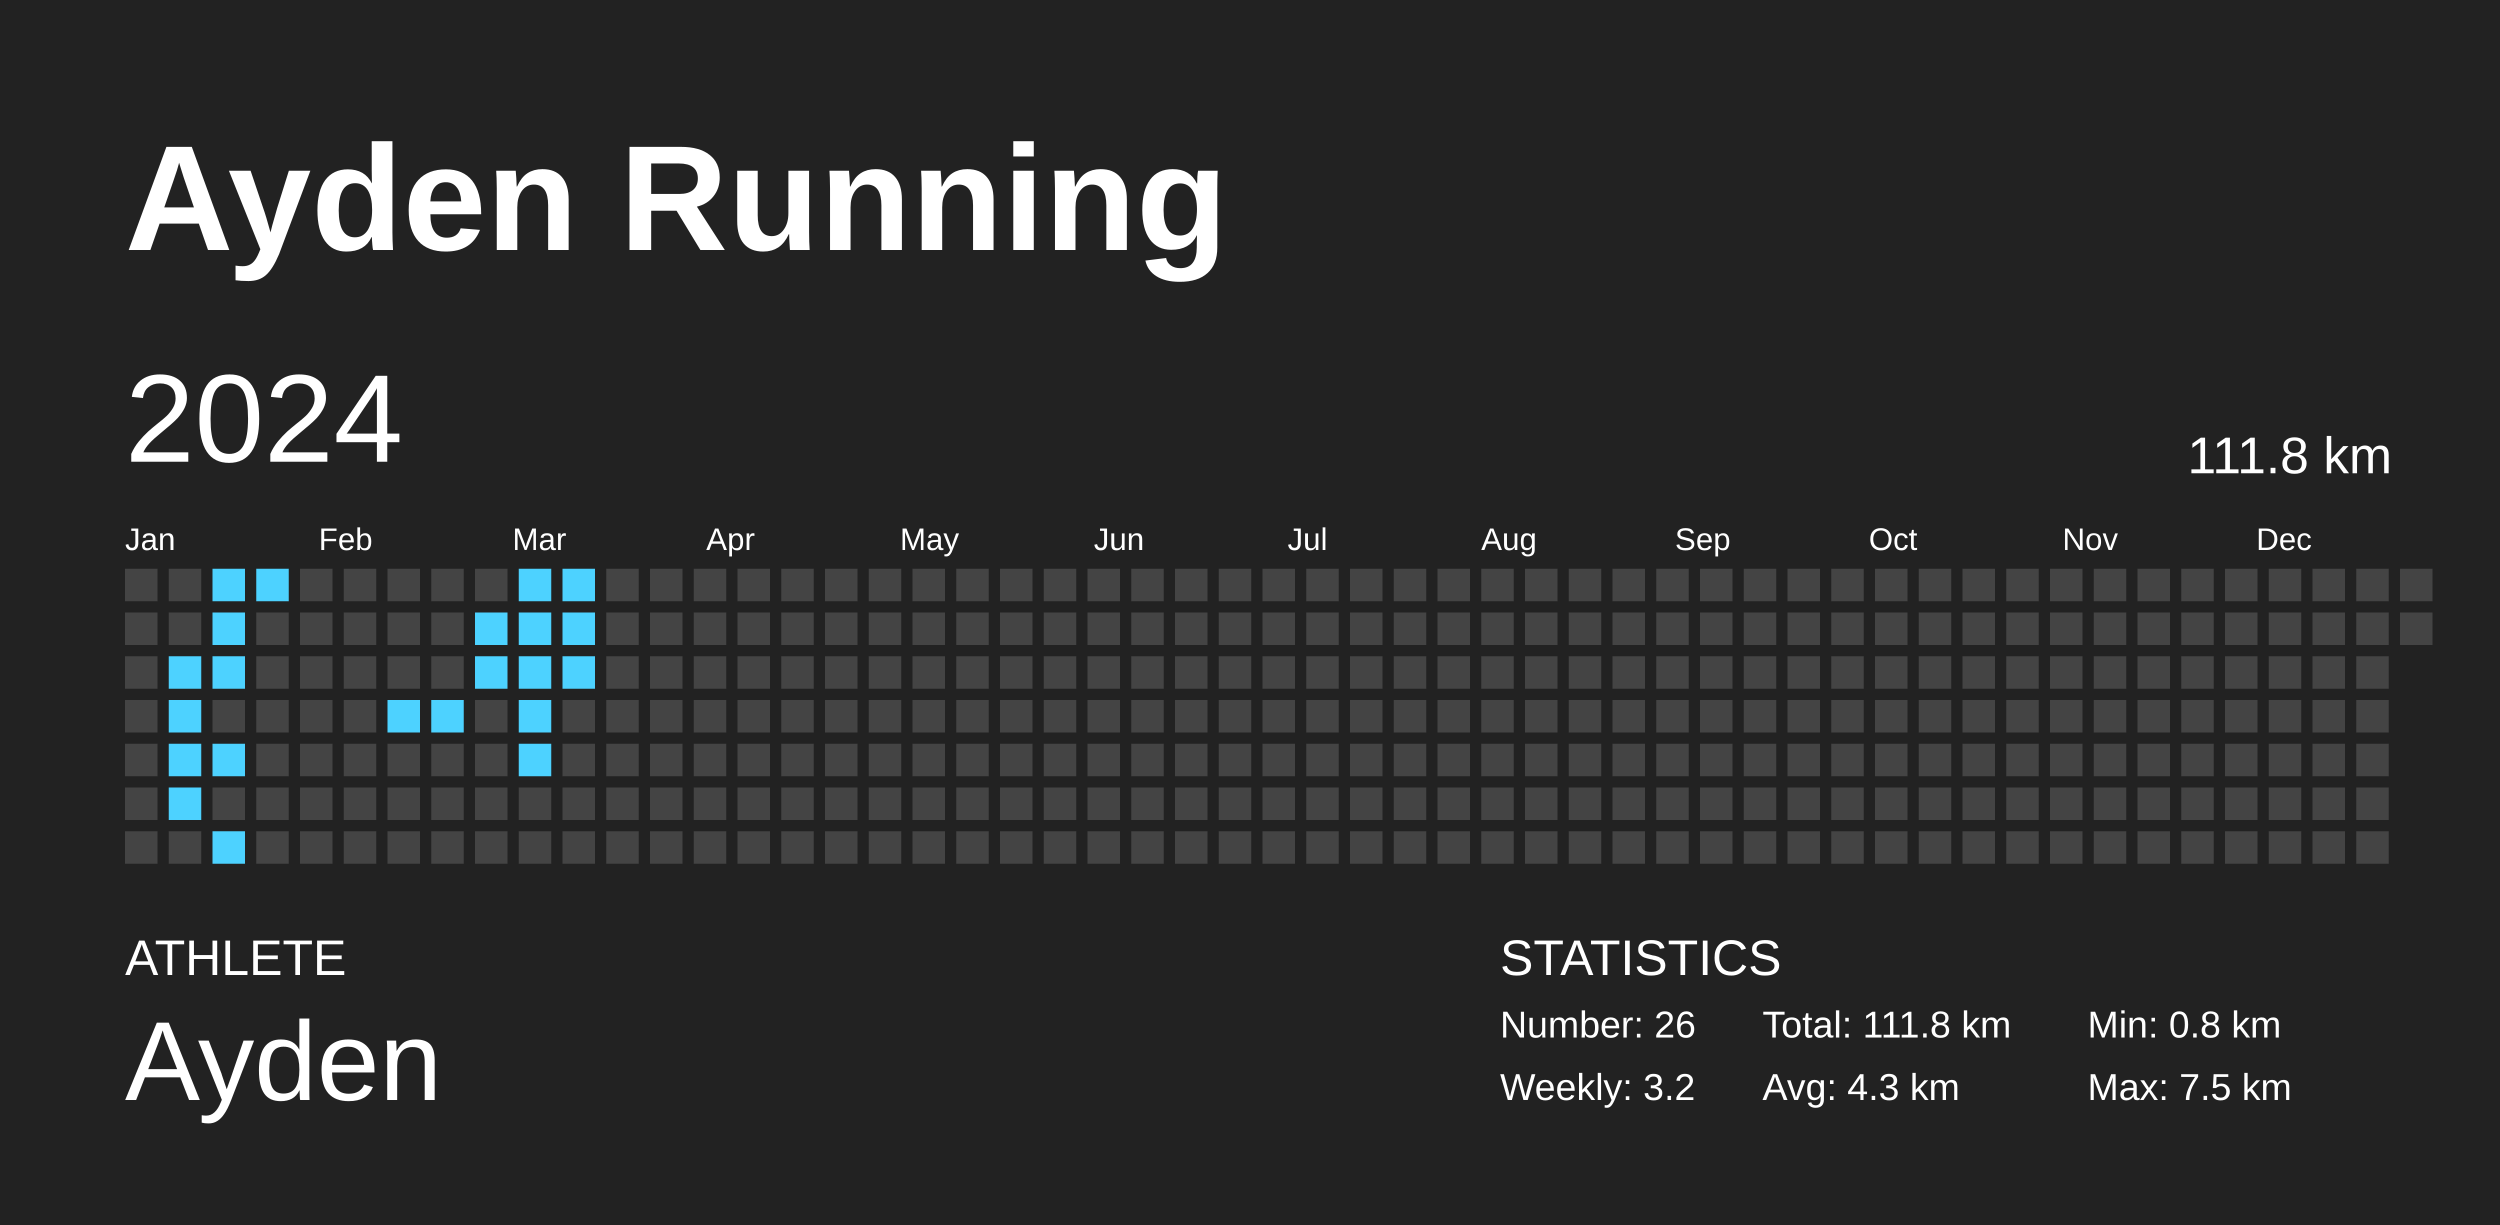
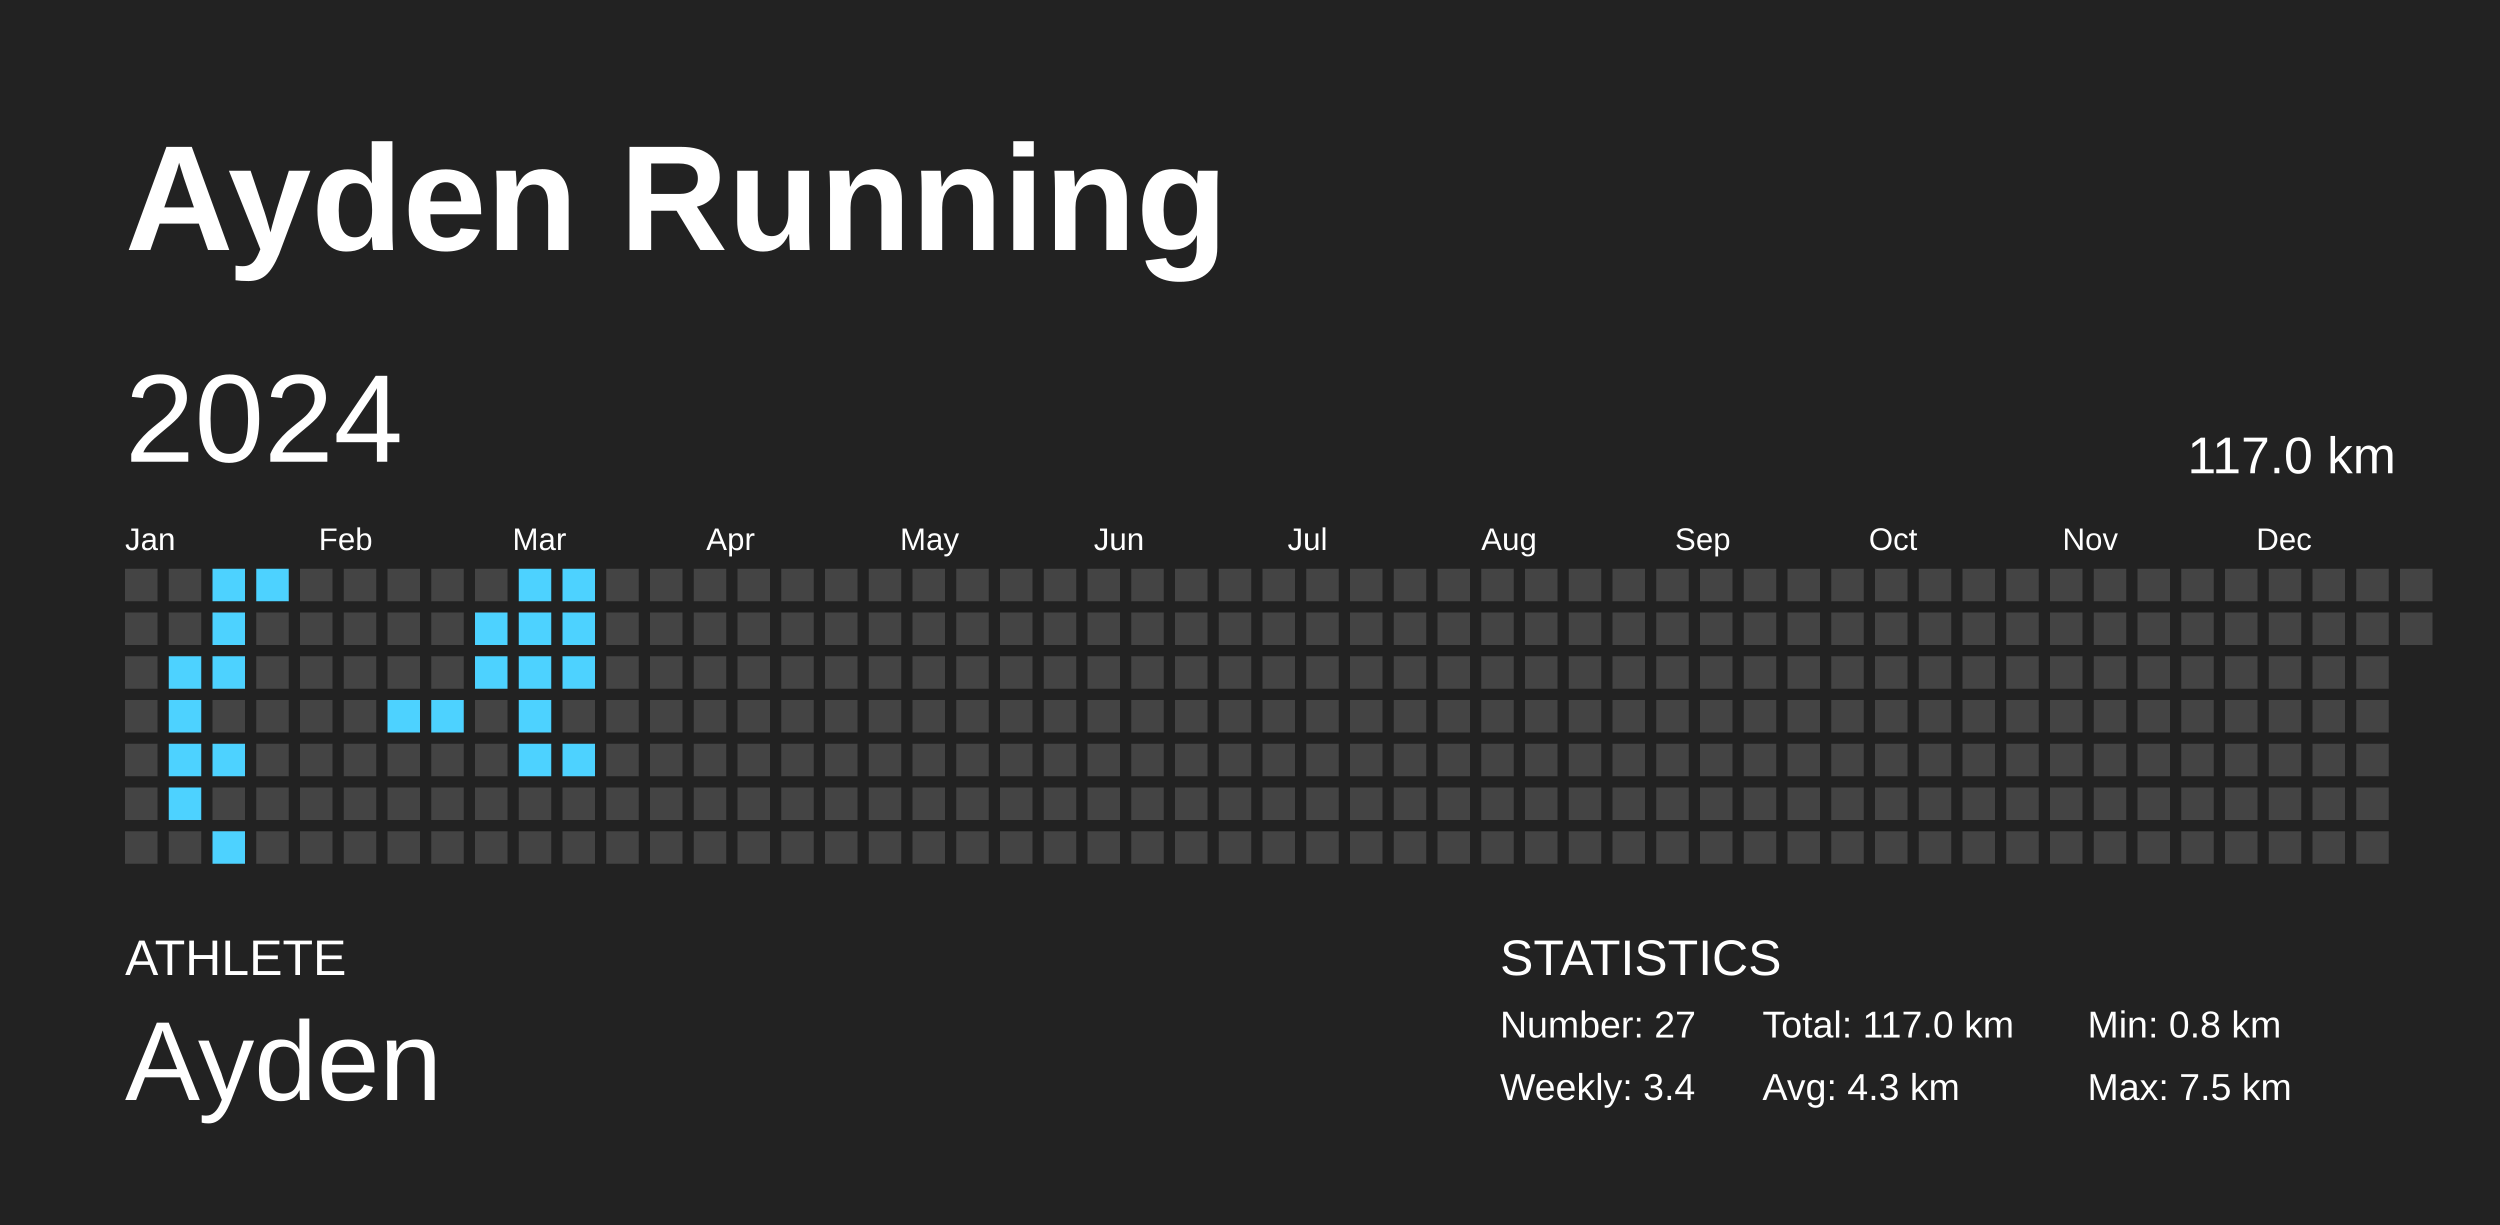
<svg xmlns="http://www.w3.org/2000/svg" baseProfile="full" height="98mm" version="1.1" viewBox="0,0,200,98" width="200mm">
  <defs />
  <rect fill="#222222" height="98" width="200" x="0" y="0" />
  <text fill="#FFFFFF" style="font-size:12px; font-family:Arial; font-weight:bold;" x="10" y="20">Ayden Running</text>
  <text fill="#FFFFFF" style="font-size:4px; font-family:Arial" x="10" y="78">ATHLETE</text>
  <text fill="#FFFFFF" style="font-size:9px; font-family:Arial" x="10" y="88">Ayden</text>
  <text fill="#FFFFFF" style="font-size:4px; font-family:Arial" x="120" y="78">STATISTICS</text>
-   <text fill="#FFFFFF" style="font-size:3px; font-family:Arial" x="120" y="83">Number: 26</text>
-   <text fill="#FFFFFF" style="font-size:3px; font-family:Arial" x="120" y="88">Weekly: 3.2</text>
-   <text fill="#FFFFFF" style="font-size:3px; font-family:Arial" x="141" y="83">Total: 111.8 km</text>
+   <text fill="#FFFFFF" style="font-size:3px; font-family:Arial" x="120" y="83">Number: 27</text>
+   <text fill="#FFFFFF" style="font-size:3px; font-family:Arial" x="120" y="88">Weekly: 3.4</text>
+   <text fill="#FFFFFF" style="font-size:3px; font-family:Arial" x="141" y="83">Total: 117.0 km</text>
  <text fill="#FFFFFF" style="font-size:3px; font-family:Arial" x="141" y="88">Avg: 4.3 km</text>
  <text fill="#FFFFFF" style="font-size:3px; font-family:Arial" x="167" y="83">Min: 0.8 km</text>
  <text fill="#FFFFFF" style="font-size:3px; font-family:Arial" x="167" y="88">Max: 7.5 km</text>
  <text dominant-baseline="hanging" fill="#FFFFFF" style="font-size:10.0px; font-family:Arial;" x="10" y="30">2024</text>
-   <text dominant-baseline="hanging" fill="#FFFFFF" style="font-size:4.125px; font-family:Arial;" x="175" y="35">111.8 km</text>
+   <text dominant-baseline="hanging" fill="#FFFFFF" style="font-size:4.125px; font-family:Arial;" x="175" y="35">117.0 km</text>
  <text fill="#FFFFFF" style="font-size:2.5px; font-family:Arial" x="10.0" y="44">Jan</text>
  <text fill="#FFFFFF" style="font-size:2.5px; font-family:Arial" x="25.5" y="44">Feb</text>
  <text fill="#FFFFFF" style="font-size:2.5px; font-family:Arial" x="41.0" y="44">Mar</text>
  <text fill="#FFFFFF" style="font-size:2.5px; font-family:Arial" x="56.5" y="44">Apr</text>
  <text fill="#FFFFFF" style="font-size:2.5px; font-family:Arial" x="72.0" y="44">May</text>
  <text fill="#FFFFFF" style="font-size:2.5px; font-family:Arial" x="87.5" y="44">Jun</text>
  <text fill="#FFFFFF" style="font-size:2.5px; font-family:Arial" x="103.0" y="44">Jul</text>
  <text fill="#FFFFFF" style="font-size:2.5px; font-family:Arial" x="118.5" y="44">Aug</text>
  <text fill="#FFFFFF" style="font-size:2.5px; font-family:Arial" x="134.0" y="44">Sep</text>
  <text fill="#FFFFFF" style="font-size:2.5px; font-family:Arial" x="149.5" y="44">Oct</text>
  <text fill="#FFFFFF" style="font-size:2.5px; font-family:Arial" x="165.0" y="44">Nov</text>
  <text fill="#FFFFFF" style="font-size:2.5px; font-family:Arial" x="180.5" y="44">Dec</text>
  <rect fill="#444444" height="2.6" width="2.6" x="10.0" y="45.5" />
  <rect fill="#444444" height="2.6" width="2.6" x="10.0" y="49.0" />
  <rect fill="#444444" height="2.6" width="2.6" x="10.0" y="52.5" />
  <rect fill="#444444" height="2.6" width="2.6" x="10.0" y="56.0" />
  <rect fill="#444444" height="2.6" width="2.6" x="10.0" y="59.5" />
  <rect fill="#444444" height="2.6" width="2.6" x="10.0" y="63.0" />
  <rect fill="#444444" height="2.6" width="2.6" x="10.0" y="66.5" />
  <rect fill="#444444" height="2.6" width="2.6" x="13.5" y="45.5" />
  <rect fill="#444444" height="2.6" width="2.6" x="13.5" y="49.0" />
  <rect fill="#4dd2ff" height="2.6" width="2.6" x="13.5" y="52.5" />
  <rect fill="#4dd2ff" height="2.6" width="2.6" x="13.5" y="56.0" />
  <rect fill="#4dd2ff" height="2.6" width="2.6" x="13.5" y="59.5" />
  <rect fill="#4dd2ff" height="2.6" width="2.6" x="13.5" y="63.0" />
  <rect fill="#444444" height="2.6" width="2.6" x="13.5" y="66.5" />
  <rect fill="#4dd2ff" height="2.6" width="2.6" x="17.0" y="45.5" />
  <rect fill="#4dd2ff" height="2.6" width="2.6" x="17.0" y="49.0" />
  <rect fill="#4dd2ff" height="2.6" width="2.6" x="17.0" y="52.5" />
  <rect fill="#444444" height="2.6" width="2.6" x="17.0" y="56.0" />
  <rect fill="#4dd2ff" height="2.6" width="2.6" x="17.0" y="59.5" />
  <rect fill="#444444" height="2.6" width="2.6" x="17.0" y="63.0" />
  <rect fill="#4dd2ff" height="2.6" width="2.6" x="17.0" y="66.5" />
  <rect fill="#4dd2ff" height="2.6" width="2.6" x="20.5" y="45.5" />
  <rect fill="#444444" height="2.6" width="2.6" x="20.5" y="49.0" />
  <rect fill="#444444" height="2.6" width="2.6" x="20.5" y="52.5" />
  <rect fill="#444444" height="2.6" width="2.6" x="20.5" y="56.0" />
  <rect fill="#444444" height="2.6" width="2.6" x="20.5" y="59.5" />
  <rect fill="#444444" height="2.6" width="2.6" x="20.5" y="63.0" />
  <rect fill="#444444" height="2.6" width="2.6" x="20.5" y="66.5" />
  <rect fill="#444444" height="2.6" width="2.6" x="24.0" y="45.5" />
  <rect fill="#444444" height="2.6" width="2.6" x="24.0" y="49.0" />
  <rect fill="#444444" height="2.6" width="2.6" x="24.0" y="52.5" />
  <rect fill="#444444" height="2.6" width="2.6" x="24.0" y="56.0" />
  <rect fill="#444444" height="2.6" width="2.6" x="24.0" y="59.5" />
  <rect fill="#444444" height="2.6" width="2.6" x="24.0" y="63.0" />
  <rect fill="#444444" height="2.6" width="2.6" x="24.0" y="66.5" />
  <rect fill="#444444" height="2.6" width="2.6" x="27.5" y="45.5" />
  <rect fill="#444444" height="2.6" width="2.6" x="27.5" y="49.0" />
  <rect fill="#444444" height="2.6" width="2.6" x="27.5" y="52.5" />
  <rect fill="#444444" height="2.6" width="2.6" x="27.5" y="56.0" />
  <rect fill="#444444" height="2.6" width="2.6" x="27.5" y="59.5" />
  <rect fill="#444444" height="2.6" width="2.6" x="27.5" y="63.0" />
  <rect fill="#444444" height="2.6" width="2.6" x="27.5" y="66.5" />
  <rect fill="#444444" height="2.6" width="2.6" x="31.0" y="45.5" />
  <rect fill="#444444" height="2.6" width="2.6" x="31.0" y="49.0" />
  <rect fill="#444444" height="2.6" width="2.6" x="31.0" y="52.5" />
  <rect fill="#4dd2ff" height="2.6" width="2.6" x="31.0" y="56.0" />
  <rect fill="#444444" height="2.6" width="2.6" x="31.0" y="59.5" />
  <rect fill="#444444" height="2.6" width="2.6" x="31.0" y="63.0" />
  <rect fill="#444444" height="2.6" width="2.6" x="31.0" y="66.5" />
  <rect fill="#444444" height="2.6" width="2.6" x="34.5" y="45.5" />
  <rect fill="#444444" height="2.6" width="2.6" x="34.5" y="49.0" />
  <rect fill="#444444" height="2.6" width="2.6" x="34.5" y="52.5" />
  <rect fill="#4dd2ff" height="2.6" width="2.6" x="34.5" y="56.0" />
  <rect fill="#444444" height="2.6" width="2.6" x="34.5" y="59.5" />
  <rect fill="#444444" height="2.6" width="2.6" x="34.5" y="63.0" />
  <rect fill="#444444" height="2.6" width="2.6" x="34.5" y="66.5" />
  <rect fill="#444444" height="2.6" width="2.6" x="38.0" y="45.5" />
  <rect fill="#4dd2ff" height="2.6" width="2.6" x="38.0" y="49.0" />
  <rect fill="#4dd2ff" height="2.6" width="2.6" x="38.0" y="52.5" />
  <rect fill="#444444" height="2.6" width="2.6" x="38.0" y="56.0" />
  <rect fill="#444444" height="2.6" width="2.6" x="38.0" y="59.5" />
  <rect fill="#444444" height="2.6" width="2.6" x="38.0" y="63.0" />
  <rect fill="#444444" height="2.6" width="2.6" x="38.0" y="66.5" />
  <rect fill="#4dd2ff" height="2.6" width="2.6" x="41.5" y="45.5" />
  <rect fill="#4dd2ff" height="2.6" width="2.6" x="41.5" y="49.0" />
  <rect fill="#4dd2ff" height="2.6" width="2.6" x="41.5" y="52.5" />
  <rect fill="#4dd2ff" height="2.6" width="2.6" x="41.5" y="56.0" />
  <rect fill="#4dd2ff" height="2.6" width="2.6" x="41.5" y="59.5" />
  <rect fill="#444444" height="2.6" width="2.6" x="41.5" y="63.0" />
  <rect fill="#444444" height="2.6" width="2.6" x="41.5" y="66.5" />
  <rect fill="#4dd2ff" height="2.6" width="2.6" x="45.0" y="45.5" />
  <rect fill="#4dd2ff" height="2.6" width="2.6" x="45.0" y="49.0" />
  <rect fill="#4dd2ff" height="2.6" width="2.6" x="45.0" y="52.5" />
  <rect fill="#444444" height="2.6" width="2.6" x="45.0" y="56.0" />
-   <rect fill="#444444" height="2.6" width="2.6" x="45.0" y="59.5" />
+   <rect fill="#4dd2ff" height="2.6" width="2.6" x="45.0" y="59.5" />
  <rect fill="#444444" height="2.6" width="2.6" x="45.0" y="63.0" />
  <rect fill="#444444" height="2.6" width="2.6" x="45.0" y="66.5" />
  <rect fill="#444444" height="2.6" width="2.6" x="48.5" y="45.5" />
  <rect fill="#444444" height="2.6" width="2.6" x="48.5" y="49.0" />
  <rect fill="#444444" height="2.6" width="2.6" x="48.5" y="52.5" />
  <rect fill="#444444" height="2.6" width="2.6" x="48.5" y="56.0" />
  <rect fill="#444444" height="2.6" width="2.6" x="48.5" y="59.5" />
  <rect fill="#444444" height="2.6" width="2.6" x="48.5" y="63.0" />
  <rect fill="#444444" height="2.6" width="2.6" x="48.5" y="66.5" />
  <rect fill="#444444" height="2.6" width="2.6" x="52.0" y="45.5" />
  <rect fill="#444444" height="2.6" width="2.6" x="52.0" y="49.0" />
  <rect fill="#444444" height="2.6" width="2.6" x="52.0" y="52.5" />
  <rect fill="#444444" height="2.6" width="2.6" x="52.0" y="56.0" />
  <rect fill="#444444" height="2.6" width="2.6" x="52.0" y="59.5" />
  <rect fill="#444444" height="2.6" width="2.6" x="52.0" y="63.0" />
  <rect fill="#444444" height="2.6" width="2.6" x="52.0" y="66.5" />
  <rect fill="#444444" height="2.6" width="2.6" x="55.5" y="45.5" />
  <rect fill="#444444" height="2.6" width="2.6" x="55.5" y="49.0" />
  <rect fill="#444444" height="2.6" width="2.6" x="55.5" y="52.5" />
  <rect fill="#444444" height="2.6" width="2.6" x="55.5" y="56.0" />
  <rect fill="#444444" height="2.6" width="2.6" x="55.5" y="59.5" />
  <rect fill="#444444" height="2.6" width="2.6" x="55.5" y="63.0" />
  <rect fill="#444444" height="2.6" width="2.6" x="55.5" y="66.5" />
  <rect fill="#444444" height="2.6" width="2.6" x="59.0" y="45.5" />
  <rect fill="#444444" height="2.6" width="2.6" x="59.0" y="49.0" />
  <rect fill="#444444" height="2.6" width="2.6" x="59.0" y="52.5" />
  <rect fill="#444444" height="2.6" width="2.6" x="59.0" y="56.0" />
  <rect fill="#444444" height="2.6" width="2.6" x="59.0" y="59.5" />
  <rect fill="#444444" height="2.6" width="2.6" x="59.0" y="63.0" />
  <rect fill="#444444" height="2.6" width="2.6" x="59.0" y="66.5" />
  <rect fill="#444444" height="2.6" width="2.6" x="62.5" y="45.5" />
  <rect fill="#444444" height="2.6" width="2.6" x="62.5" y="49.0" />
  <rect fill="#444444" height="2.6" width="2.6" x="62.5" y="52.5" />
  <rect fill="#444444" height="2.6" width="2.6" x="62.5" y="56.0" />
  <rect fill="#444444" height="2.6" width="2.6" x="62.5" y="59.5" />
  <rect fill="#444444" height="2.6" width="2.6" x="62.5" y="63.0" />
  <rect fill="#444444" height="2.6" width="2.6" x="62.5" y="66.5" />
  <rect fill="#444444" height="2.6" width="2.6" x="66.0" y="45.5" />
  <rect fill="#444444" height="2.6" width="2.6" x="66.0" y="49.0" />
  <rect fill="#444444" height="2.6" width="2.6" x="66.0" y="52.5" />
  <rect fill="#444444" height="2.6" width="2.6" x="66.0" y="56.0" />
  <rect fill="#444444" height="2.6" width="2.6" x="66.0" y="59.5" />
  <rect fill="#444444" height="2.6" width="2.6" x="66.0" y="63.0" />
  <rect fill="#444444" height="2.6" width="2.6" x="66.0" y="66.5" />
  <rect fill="#444444" height="2.6" width="2.6" x="69.5" y="45.5" />
  <rect fill="#444444" height="2.6" width="2.6" x="69.5" y="49.0" />
  <rect fill="#444444" height="2.6" width="2.6" x="69.5" y="52.5" />
  <rect fill="#444444" height="2.6" width="2.6" x="69.5" y="56.0" />
  <rect fill="#444444" height="2.6" width="2.6" x="69.5" y="59.5" />
  <rect fill="#444444" height="2.6" width="2.6" x="69.5" y="63.0" />
  <rect fill="#444444" height="2.6" width="2.6" x="69.5" y="66.5" />
  <rect fill="#444444" height="2.6" width="2.6" x="73.0" y="45.5" />
  <rect fill="#444444" height="2.6" width="2.6" x="73.0" y="49.0" />
  <rect fill="#444444" height="2.6" width="2.6" x="73.0" y="52.5" />
  <rect fill="#444444" height="2.6" width="2.6" x="73.0" y="56.0" />
  <rect fill="#444444" height="2.6" width="2.6" x="73.0" y="59.5" />
  <rect fill="#444444" height="2.6" width="2.6" x="73.0" y="63.0" />
  <rect fill="#444444" height="2.6" width="2.6" x="73.0" y="66.5" />
  <rect fill="#444444" height="2.6" width="2.6" x="76.5" y="45.5" />
  <rect fill="#444444" height="2.6" width="2.6" x="76.5" y="49.0" />
  <rect fill="#444444" height="2.6" width="2.6" x="76.5" y="52.5" />
  <rect fill="#444444" height="2.6" width="2.6" x="76.5" y="56.0" />
  <rect fill="#444444" height="2.6" width="2.6" x="76.5" y="59.5" />
  <rect fill="#444444" height="2.6" width="2.6" x="76.5" y="63.0" />
  <rect fill="#444444" height="2.6" width="2.6" x="76.5" y="66.5" />
  <rect fill="#444444" height="2.6" width="2.6" x="80.0" y="45.5" />
  <rect fill="#444444" height="2.6" width="2.6" x="80.0" y="49.0" />
  <rect fill="#444444" height="2.6" width="2.6" x="80.0" y="52.5" />
  <rect fill="#444444" height="2.6" width="2.6" x="80.0" y="56.0" />
  <rect fill="#444444" height="2.6" width="2.6" x="80.0" y="59.5" />
  <rect fill="#444444" height="2.6" width="2.6" x="80.0" y="63.0" />
  <rect fill="#444444" height="2.6" width="2.6" x="80.0" y="66.5" />
  <rect fill="#444444" height="2.6" width="2.6" x="83.5" y="45.5" />
  <rect fill="#444444" height="2.6" width="2.6" x="83.5" y="49.0" />
  <rect fill="#444444" height="2.6" width="2.6" x="83.5" y="52.5" />
  <rect fill="#444444" height="2.6" width="2.6" x="83.5" y="56.0" />
  <rect fill="#444444" height="2.6" width="2.6" x="83.5" y="59.5" />
  <rect fill="#444444" height="2.6" width="2.6" x="83.5" y="63.0" />
  <rect fill="#444444" height="2.6" width="2.6" x="83.5" y="66.5" />
  <rect fill="#444444" height="2.6" width="2.6" x="87.0" y="45.5" />
  <rect fill="#444444" height="2.6" width="2.6" x="87.0" y="49.0" />
  <rect fill="#444444" height="2.6" width="2.6" x="87.0" y="52.5" />
  <rect fill="#444444" height="2.6" width="2.6" x="87.0" y="56.0" />
  <rect fill="#444444" height="2.6" width="2.6" x="87.0" y="59.5" />
  <rect fill="#444444" height="2.6" width="2.6" x="87.0" y="63.0" />
  <rect fill="#444444" height="2.6" width="2.6" x="87.0" y="66.5" />
  <rect fill="#444444" height="2.6" width="2.6" x="90.5" y="45.5" />
  <rect fill="#444444" height="2.6" width="2.6" x="90.5" y="49.0" />
  <rect fill="#444444" height="2.6" width="2.6" x="90.5" y="52.5" />
  <rect fill="#444444" height="2.6" width="2.6" x="90.5" y="56.0" />
  <rect fill="#444444" height="2.6" width="2.6" x="90.5" y="59.5" />
  <rect fill="#444444" height="2.6" width="2.6" x="90.5" y="63.0" />
  <rect fill="#444444" height="2.6" width="2.6" x="90.5" y="66.5" />
  <rect fill="#444444" height="2.6" width="2.6" x="94.0" y="45.5" />
  <rect fill="#444444" height="2.6" width="2.6" x="94.0" y="49.0" />
  <rect fill="#444444" height="2.6" width="2.6" x="94.0" y="52.5" />
  <rect fill="#444444" height="2.6" width="2.6" x="94.0" y="56.0" />
  <rect fill="#444444" height="2.6" width="2.6" x="94.0" y="59.5" />
  <rect fill="#444444" height="2.6" width="2.6" x="94.0" y="63.0" />
  <rect fill="#444444" height="2.6" width="2.6" x="94.0" y="66.5" />
  <rect fill="#444444" height="2.6" width="2.6" x="97.5" y="45.5" />
  <rect fill="#444444" height="2.6" width="2.6" x="97.5" y="49.0" />
  <rect fill="#444444" height="2.6" width="2.6" x="97.5" y="52.5" />
  <rect fill="#444444" height="2.6" width="2.6" x="97.5" y="56.0" />
  <rect fill="#444444" height="2.6" width="2.6" x="97.5" y="59.5" />
  <rect fill="#444444" height="2.6" width="2.6" x="97.5" y="63.0" />
  <rect fill="#444444" height="2.6" width="2.6" x="97.5" y="66.5" />
  <rect fill="#444444" height="2.6" width="2.6" x="101.0" y="45.5" />
  <rect fill="#444444" height="2.6" width="2.6" x="101.0" y="49.0" />
  <rect fill="#444444" height="2.6" width="2.6" x="101.0" y="52.5" />
  <rect fill="#444444" height="2.6" width="2.6" x="101.0" y="56.0" />
  <rect fill="#444444" height="2.6" width="2.6" x="101.0" y="59.5" />
  <rect fill="#444444" height="2.6" width="2.6" x="101.0" y="63.0" />
  <rect fill="#444444" height="2.6" width="2.6" x="101.0" y="66.5" />
  <rect fill="#444444" height="2.6" width="2.6" x="104.5" y="45.5" />
  <rect fill="#444444" height="2.6" width="2.6" x="104.5" y="49.0" />
  <rect fill="#444444" height="2.6" width="2.6" x="104.5" y="52.5" />
  <rect fill="#444444" height="2.6" width="2.6" x="104.5" y="56.0" />
  <rect fill="#444444" height="2.6" width="2.6" x="104.5" y="59.5" />
  <rect fill="#444444" height="2.6" width="2.6" x="104.5" y="63.0" />
  <rect fill="#444444" height="2.6" width="2.6" x="104.5" y="66.5" />
  <rect fill="#444444" height="2.6" width="2.6" x="108.0" y="45.5" />
  <rect fill="#444444" height="2.6" width="2.6" x="108.0" y="49.0" />
  <rect fill="#444444" height="2.6" width="2.6" x="108.0" y="52.5" />
  <rect fill="#444444" height="2.6" width="2.6" x="108.0" y="56.0" />
  <rect fill="#444444" height="2.6" width="2.6" x="108.0" y="59.5" />
  <rect fill="#444444" height="2.6" width="2.6" x="108.0" y="63.0" />
  <rect fill="#444444" height="2.6" width="2.6" x="108.0" y="66.5" />
  <rect fill="#444444" height="2.6" width="2.6" x="111.5" y="45.5" />
  <rect fill="#444444" height="2.6" width="2.6" x="111.5" y="49.0" />
  <rect fill="#444444" height="2.6" width="2.6" x="111.5" y="52.5" />
  <rect fill="#444444" height="2.6" width="2.6" x="111.5" y="56.0" />
  <rect fill="#444444" height="2.6" width="2.6" x="111.5" y="59.5" />
  <rect fill="#444444" height="2.6" width="2.6" x="111.5" y="63.0" />
  <rect fill="#444444" height="2.6" width="2.6" x="111.5" y="66.5" />
  <rect fill="#444444" height="2.6" width="2.6" x="115.0" y="45.5" />
  <rect fill="#444444" height="2.6" width="2.6" x="115.0" y="49.0" />
  <rect fill="#444444" height="2.6" width="2.6" x="115.0" y="52.5" />
  <rect fill="#444444" height="2.6" width="2.6" x="115.0" y="56.0" />
  <rect fill="#444444" height="2.6" width="2.6" x="115.0" y="59.5" />
  <rect fill="#444444" height="2.6" width="2.6" x="115.0" y="63.0" />
  <rect fill="#444444" height="2.6" width="2.6" x="115.0" y="66.5" />
  <rect fill="#444444" height="2.6" width="2.6" x="118.5" y="45.5" />
  <rect fill="#444444" height="2.6" width="2.6" x="118.5" y="49.0" />
  <rect fill="#444444" height="2.6" width="2.6" x="118.5" y="52.5" />
  <rect fill="#444444" height="2.6" width="2.6" x="118.5" y="56.0" />
  <rect fill="#444444" height="2.6" width="2.6" x="118.5" y="59.5" />
  <rect fill="#444444" height="2.6" width="2.6" x="118.5" y="63.0" />
  <rect fill="#444444" height="2.6" width="2.6" x="118.5" y="66.5" />
  <rect fill="#444444" height="2.6" width="2.6" x="122.0" y="45.5" />
  <rect fill="#444444" height="2.6" width="2.6" x="122.0" y="49.0" />
  <rect fill="#444444" height="2.6" width="2.6" x="122.0" y="52.5" />
  <rect fill="#444444" height="2.6" width="2.6" x="122.0" y="56.0" />
  <rect fill="#444444" height="2.6" width="2.6" x="122.0" y="59.5" />
  <rect fill="#444444" height="2.6" width="2.6" x="122.0" y="63.0" />
  <rect fill="#444444" height="2.6" width="2.6" x="122.0" y="66.5" />
  <rect fill="#444444" height="2.6" width="2.6" x="125.5" y="45.5" />
  <rect fill="#444444" height="2.6" width="2.6" x="125.5" y="49.0" />
  <rect fill="#444444" height="2.6" width="2.6" x="125.5" y="52.5" />
  <rect fill="#444444" height="2.6" width="2.6" x="125.5" y="56.0" />
  <rect fill="#444444" height="2.6" width="2.6" x="125.5" y="59.5" />
  <rect fill="#444444" height="2.6" width="2.6" x="125.5" y="63.0" />
  <rect fill="#444444" height="2.6" width="2.6" x="125.5" y="66.5" />
  <rect fill="#444444" height="2.6" width="2.6" x="129.0" y="45.5" />
  <rect fill="#444444" height="2.6" width="2.6" x="129.0" y="49.0" />
  <rect fill="#444444" height="2.6" width="2.6" x="129.0" y="52.5" />
  <rect fill="#444444" height="2.6" width="2.6" x="129.0" y="56.0" />
  <rect fill="#444444" height="2.6" width="2.6" x="129.0" y="59.5" />
  <rect fill="#444444" height="2.6" width="2.6" x="129.0" y="63.0" />
  <rect fill="#444444" height="2.6" width="2.6" x="129.0" y="66.5" />
  <rect fill="#444444" height="2.6" width="2.6" x="132.5" y="45.5" />
  <rect fill="#444444" height="2.6" width="2.6" x="132.5" y="49.0" />
  <rect fill="#444444" height="2.6" width="2.6" x="132.5" y="52.5" />
  <rect fill="#444444" height="2.6" width="2.6" x="132.5" y="56.0" />
  <rect fill="#444444" height="2.6" width="2.6" x="132.5" y="59.5" />
  <rect fill="#444444" height="2.6" width="2.6" x="132.5" y="63.0" />
  <rect fill="#444444" height="2.6" width="2.6" x="132.5" y="66.5" />
  <rect fill="#444444" height="2.6" width="2.6" x="136.0" y="45.5" />
  <rect fill="#444444" height="2.6" width="2.6" x="136.0" y="49.0" />
  <rect fill="#444444" height="2.6" width="2.6" x="136.0" y="52.5" />
  <rect fill="#444444" height="2.6" width="2.6" x="136.0" y="56.0" />
  <rect fill="#444444" height="2.6" width="2.6" x="136.0" y="59.5" />
  <rect fill="#444444" height="2.6" width="2.6" x="136.0" y="63.0" />
  <rect fill="#444444" height="2.6" width="2.6" x="136.0" y="66.5" />
  <rect fill="#444444" height="2.6" width="2.6" x="139.5" y="45.5" />
  <rect fill="#444444" height="2.6" width="2.6" x="139.5" y="49.0" />
  <rect fill="#444444" height="2.6" width="2.6" x="139.5" y="52.5" />
  <rect fill="#444444" height="2.6" width="2.6" x="139.5" y="56.0" />
  <rect fill="#444444" height="2.6" width="2.6" x="139.5" y="59.5" />
  <rect fill="#444444" height="2.6" width="2.6" x="139.5" y="63.0" />
  <rect fill="#444444" height="2.6" width="2.6" x="139.5" y="66.5" />
  <rect fill="#444444" height="2.6" width="2.6" x="143.0" y="45.5" />
  <rect fill="#444444" height="2.6" width="2.6" x="143.0" y="49.0" />
  <rect fill="#444444" height="2.6" width="2.6" x="143.0" y="52.5" />
  <rect fill="#444444" height="2.6" width="2.6" x="143.0" y="56.0" />
  <rect fill="#444444" height="2.6" width="2.6" x="143.0" y="59.5" />
  <rect fill="#444444" height="2.6" width="2.6" x="143.0" y="63.0" />
  <rect fill="#444444" height="2.6" width="2.6" x="143.0" y="66.5" />
  <rect fill="#444444" height="2.6" width="2.6" x="146.5" y="45.5" />
  <rect fill="#444444" height="2.6" width="2.6" x="146.5" y="49.0" />
  <rect fill="#444444" height="2.6" width="2.6" x="146.5" y="52.5" />
  <rect fill="#444444" height="2.6" width="2.6" x="146.5" y="56.0" />
  <rect fill="#444444" height="2.6" width="2.6" x="146.5" y="59.5" />
  <rect fill="#444444" height="2.6" width="2.6" x="146.5" y="63.0" />
  <rect fill="#444444" height="2.6" width="2.6" x="146.5" y="66.5" />
  <rect fill="#444444" height="2.6" width="2.6" x="150.0" y="45.5" />
  <rect fill="#444444" height="2.6" width="2.6" x="150.0" y="49.0" />
  <rect fill="#444444" height="2.6" width="2.6" x="150.0" y="52.5" />
  <rect fill="#444444" height="2.6" width="2.6" x="150.0" y="56.0" />
  <rect fill="#444444" height="2.6" width="2.6" x="150.0" y="59.5" />
  <rect fill="#444444" height="2.6" width="2.6" x="150.0" y="63.0" />
  <rect fill="#444444" height="2.6" width="2.6" x="150.0" y="66.5" />
  <rect fill="#444444" height="2.6" width="2.6" x="153.5" y="45.5" />
  <rect fill="#444444" height="2.6" width="2.6" x="153.5" y="49.0" />
  <rect fill="#444444" height="2.6" width="2.6" x="153.5" y="52.5" />
  <rect fill="#444444" height="2.6" width="2.6" x="153.5" y="56.0" />
  <rect fill="#444444" height="2.6" width="2.6" x="153.5" y="59.5" />
  <rect fill="#444444" height="2.6" width="2.6" x="153.5" y="63.0" />
  <rect fill="#444444" height="2.6" width="2.6" x="153.5" y="66.5" />
  <rect fill="#444444" height="2.6" width="2.6" x="157.0" y="45.5" />
  <rect fill="#444444" height="2.6" width="2.6" x="157.0" y="49.0" />
  <rect fill="#444444" height="2.6" width="2.6" x="157.0" y="52.5" />
  <rect fill="#444444" height="2.6" width="2.6" x="157.0" y="56.0" />
  <rect fill="#444444" height="2.6" width="2.6" x="157.0" y="59.5" />
  <rect fill="#444444" height="2.6" width="2.6" x="157.0" y="63.0" />
  <rect fill="#444444" height="2.6" width="2.6" x="157.0" y="66.5" />
  <rect fill="#444444" height="2.6" width="2.6" x="160.5" y="45.5" />
  <rect fill="#444444" height="2.6" width="2.6" x="160.5" y="49.0" />
  <rect fill="#444444" height="2.6" width="2.6" x="160.5" y="52.5" />
  <rect fill="#444444" height="2.6" width="2.6" x="160.5" y="56.0" />
  <rect fill="#444444" height="2.6" width="2.6" x="160.5" y="59.5" />
  <rect fill="#444444" height="2.6" width="2.6" x="160.5" y="63.0" />
  <rect fill="#444444" height="2.6" width="2.6" x="160.5" y="66.5" />
  <rect fill="#444444" height="2.6" width="2.6" x="164.0" y="45.5" />
  <rect fill="#444444" height="2.6" width="2.6" x="164.0" y="49.0" />
  <rect fill="#444444" height="2.6" width="2.6" x="164.0" y="52.5" />
  <rect fill="#444444" height="2.6" width="2.6" x="164.0" y="56.0" />
  <rect fill="#444444" height="2.6" width="2.6" x="164.0" y="59.5" />
  <rect fill="#444444" height="2.6" width="2.6" x="164.0" y="63.0" />
  <rect fill="#444444" height="2.6" width="2.6" x="164.0" y="66.5" />
  <rect fill="#444444" height="2.6" width="2.6" x="167.5" y="45.5" />
  <rect fill="#444444" height="2.6" width="2.6" x="167.5" y="49.0" />
  <rect fill="#444444" height="2.6" width="2.6" x="167.5" y="52.5" />
  <rect fill="#444444" height="2.6" width="2.6" x="167.5" y="56.0" />
  <rect fill="#444444" height="2.6" width="2.6" x="167.5" y="59.5" />
  <rect fill="#444444" height="2.6" width="2.6" x="167.5" y="63.0" />
  <rect fill="#444444" height="2.6" width="2.6" x="167.5" y="66.5" />
  <rect fill="#444444" height="2.6" width="2.6" x="171.0" y="45.5" />
  <rect fill="#444444" height="2.6" width="2.6" x="171.0" y="49.0" />
  <rect fill="#444444" height="2.6" width="2.6" x="171.0" y="52.5" />
  <rect fill="#444444" height="2.6" width="2.6" x="171.0" y="56.0" />
  <rect fill="#444444" height="2.6" width="2.6" x="171.0" y="59.5" />
  <rect fill="#444444" height="2.6" width="2.6" x="171.0" y="63.0" />
  <rect fill="#444444" height="2.6" width="2.6" x="171.0" y="66.5" />
  <rect fill="#444444" height="2.6" width="2.6" x="174.5" y="45.5" />
  <rect fill="#444444" height="2.6" width="2.6" x="174.5" y="49.0" />
  <rect fill="#444444" height="2.6" width="2.6" x="174.5" y="52.5" />
  <rect fill="#444444" height="2.6" width="2.6" x="174.5" y="56.0" />
  <rect fill="#444444" height="2.6" width="2.6" x="174.5" y="59.5" />
  <rect fill="#444444" height="2.6" width="2.6" x="174.5" y="63.0" />
  <rect fill="#444444" height="2.6" width="2.6" x="174.5" y="66.5" />
  <rect fill="#444444" height="2.6" width="2.6" x="178.0" y="45.5" />
  <rect fill="#444444" height="2.6" width="2.6" x="178.0" y="49.0" />
  <rect fill="#444444" height="2.6" width="2.6" x="178.0" y="52.5" />
  <rect fill="#444444" height="2.6" width="2.6" x="178.0" y="56.0" />
  <rect fill="#444444" height="2.6" width="2.6" x="178.0" y="59.5" />
  <rect fill="#444444" height="2.6" width="2.6" x="178.0" y="63.0" />
  <rect fill="#444444" height="2.6" width="2.6" x="178.0" y="66.5" />
  <rect fill="#444444" height="2.6" width="2.6" x="181.5" y="45.5" />
  <rect fill="#444444" height="2.6" width="2.6" x="181.5" y="49.0" />
  <rect fill="#444444" height="2.6" width="2.6" x="181.5" y="52.5" />
  <rect fill="#444444" height="2.6" width="2.6" x="181.5" y="56.0" />
  <rect fill="#444444" height="2.6" width="2.6" x="181.5" y="59.5" />
  <rect fill="#444444" height="2.6" width="2.6" x="181.5" y="63.0" />
  <rect fill="#444444" height="2.6" width="2.6" x="181.5" y="66.5" />
  <rect fill="#444444" height="2.6" width="2.6" x="185.0" y="45.5" />
  <rect fill="#444444" height="2.6" width="2.6" x="185.0" y="49.0" />
  <rect fill="#444444" height="2.6" width="2.6" x="185.0" y="52.5" />
  <rect fill="#444444" height="2.6" width="2.6" x="185.0" y="56.0" />
  <rect fill="#444444" height="2.6" width="2.6" x="185.0" y="59.5" />
  <rect fill="#444444" height="2.6" width="2.6" x="185.0" y="63.0" />
  <rect fill="#444444" height="2.6" width="2.6" x="185.0" y="66.5" />
  <rect fill="#444444" height="2.6" width="2.6" x="188.5" y="45.5" />
  <rect fill="#444444" height="2.6" width="2.6" x="188.5" y="49.0" />
  <rect fill="#444444" height="2.6" width="2.6" x="188.5" y="52.5" />
  <rect fill="#444444" height="2.6" width="2.6" x="188.5" y="56.0" />
  <rect fill="#444444" height="2.6" width="2.6" x="188.5" y="59.5" />
  <rect fill="#444444" height="2.6" width="2.6" x="188.5" y="63.0" />
  <rect fill="#444444" height="2.6" width="2.6" x="188.5" y="66.5" />
  <rect fill="#444444" height="2.6" width="2.6" x="192.0" y="45.5" />
  <rect fill="#444444" height="2.6" width="2.6" x="192.0" y="49.0" />
</svg>
